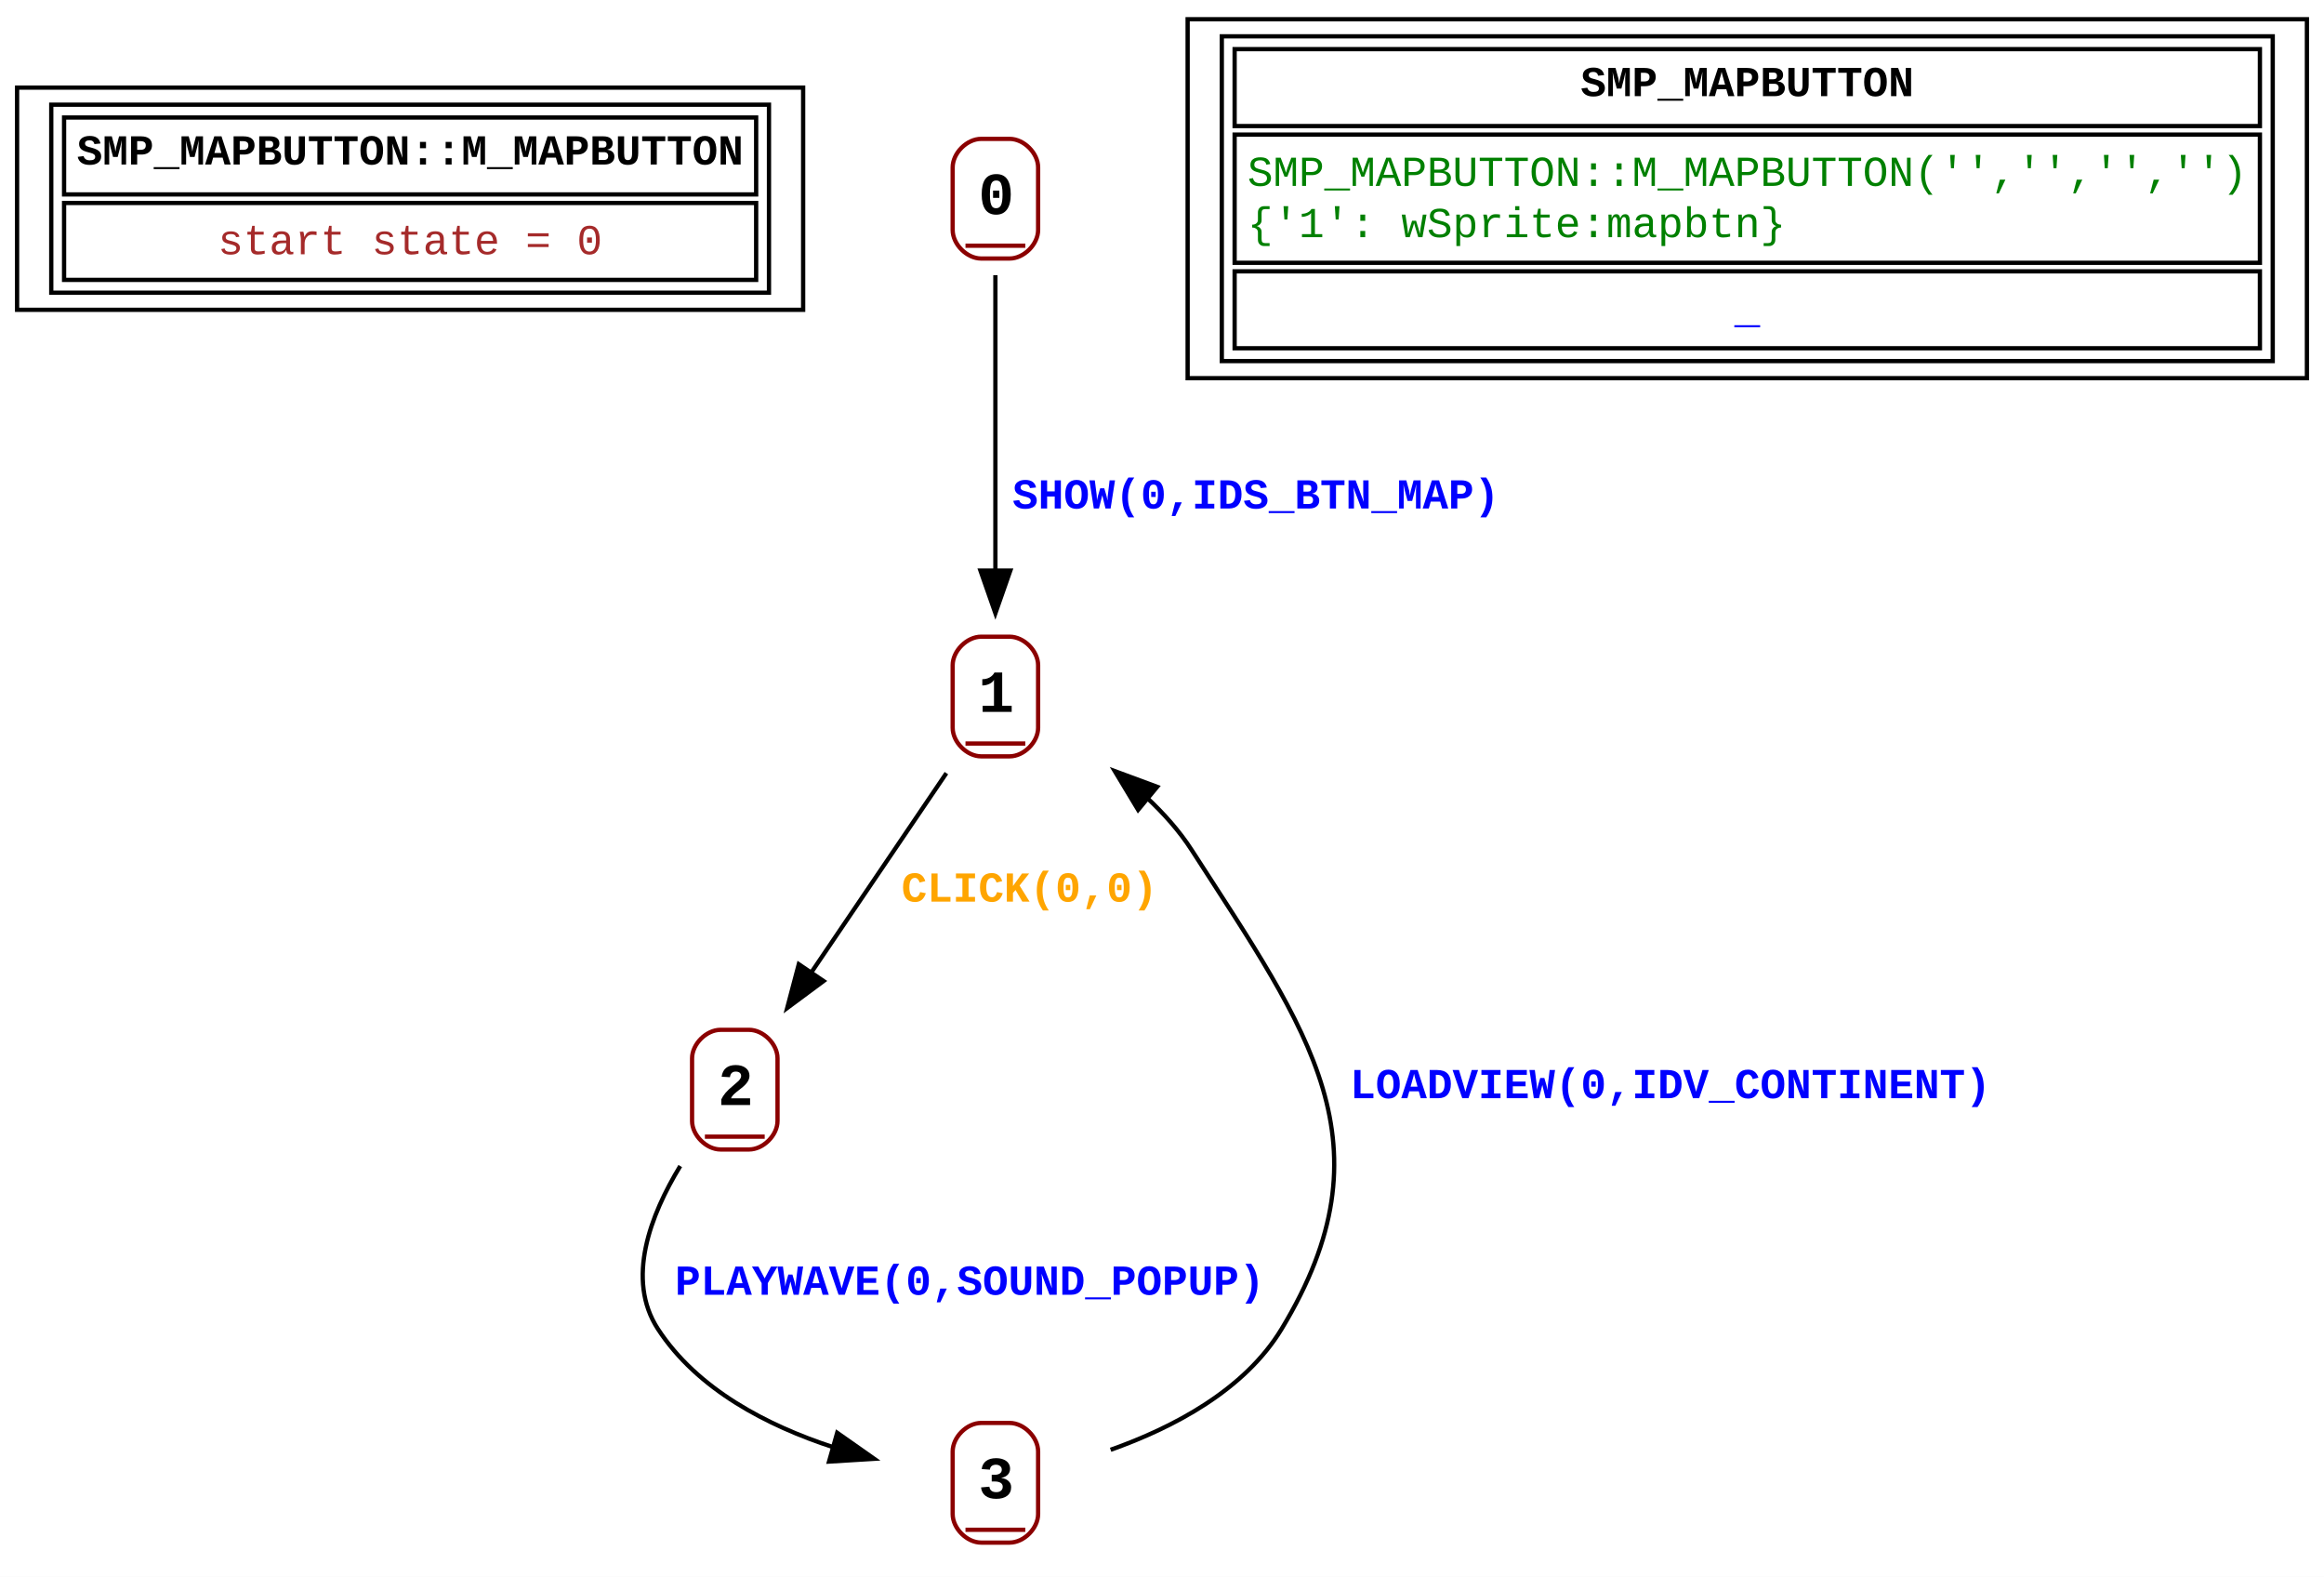
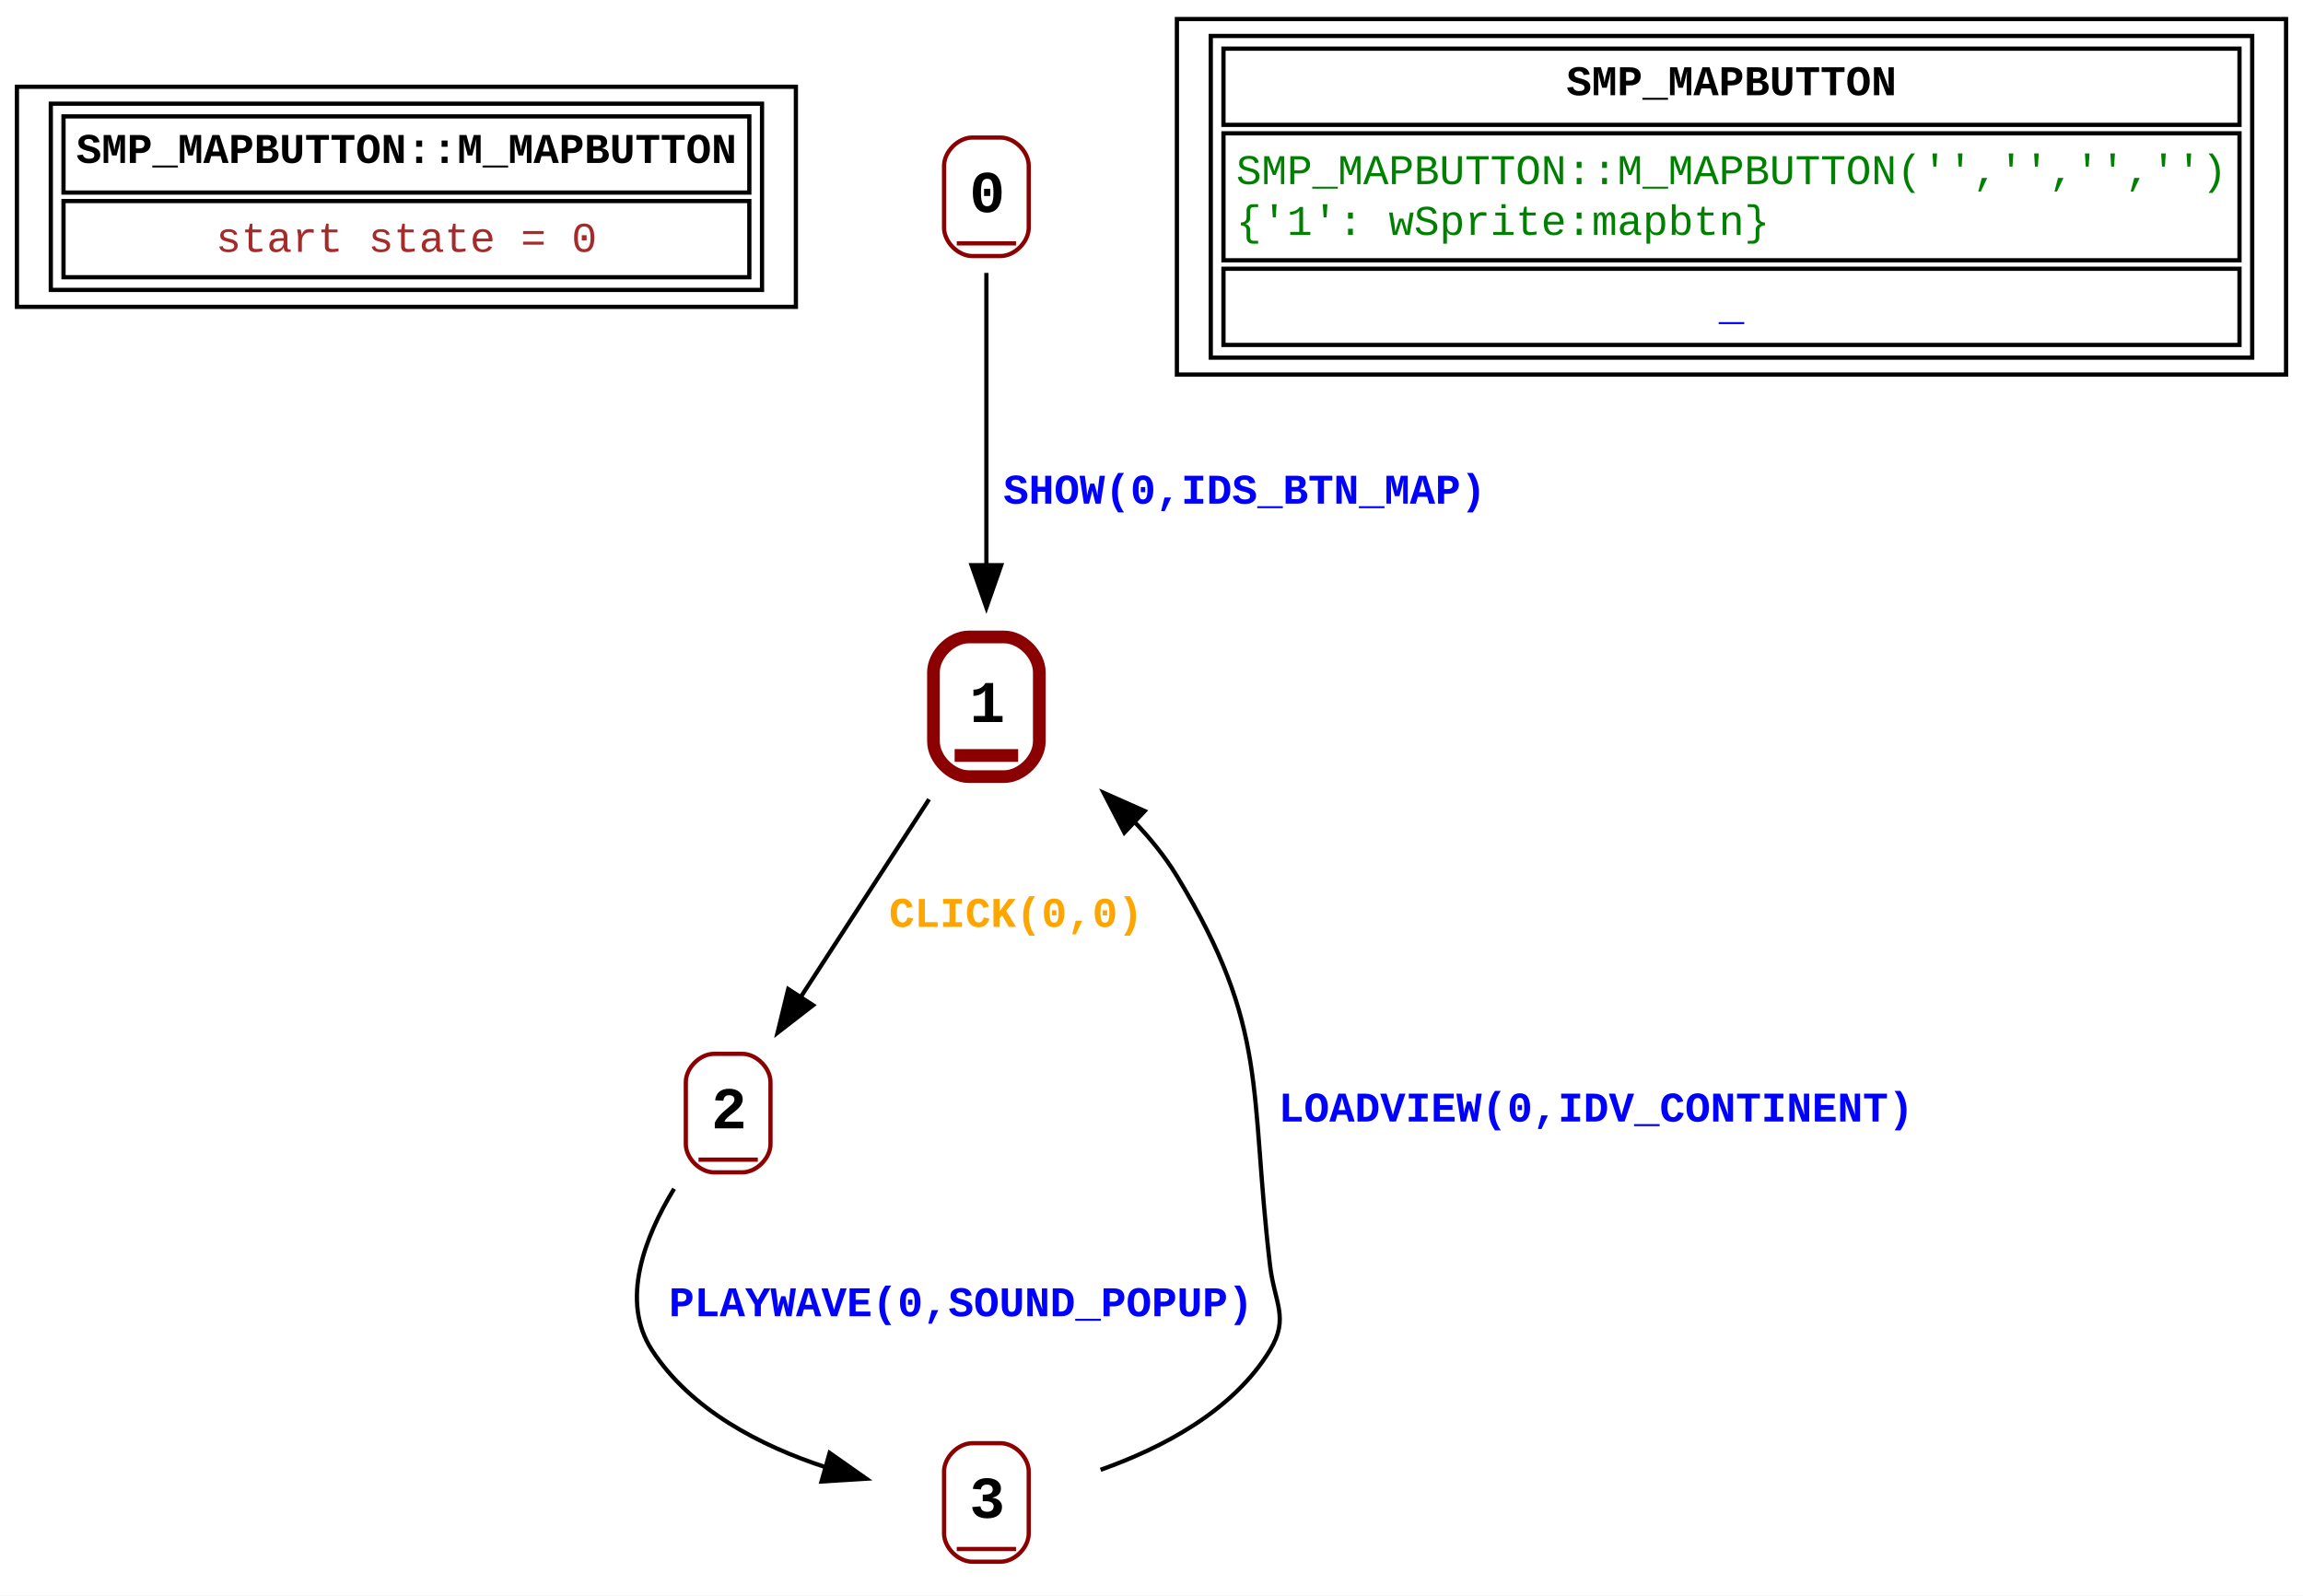
- <svg xmlns="http://www.w3.org/2000/svg" width="544pt" height="369pt" viewBox="0.00 0.00 544.00 369.00">
-   <g id="graph0" class="graph" transform="scale(1 1) rotate(0) translate(4 365)">
-     <polygon fill="white" stroke="none" points="-4,4 -4,-365 540,-365 540,4 -4,4" />
+ <svg xmlns="http://www.w3.org/2000/svg" width="544pt" height="377pt" viewBox="0.00 0.00 544.00 377.00">
+   <g id="graph0" class="graph" transform="scale(1 1) rotate(0) translate(4 373)">
+     <polygon fill="white" stroke="none" points="-4,4 -4,-373 540,-373 540,4 -4,4" />
    <g id="node1" class="node">
-       <polygon fill="none" stroke="black" points="0,-292.5 0,-344.5 184,-344.5 184,-292.5 0,-292.5" />
-       <polygon fill="none" stroke="black" points="11,-319.5 11,-337.5 173,-337.5 173,-319.5 11,-319.5" />
-       <text text-anchor="start" x="14" y="-326.5" font-family="Courier New" font-weight="bold" font-size="10.00">SMP_MAPBUTTON::M_MAPBUTTON</text>
-       <polygon fill="none" stroke="black" points="11,-299.5 11,-317.5 173,-317.5 173,-299.5 11,-299.5" />
-       <text text-anchor="start" x="46.99" y="-305.5" font-family="Courier New" font-size="10.00" fill="brown">start state = 0</text>
-       <polygon fill="none" stroke="black" points="8,-296.5 8,-340.5 176,-340.5 176,-296.5 8,-296.5" />
+       <polygon fill="none" stroke="black" points="0,-300.5 0,-352.5 184,-352.5 184,-300.5 0,-300.5" />
+       <polygon fill="none" stroke="black" points="11,-327.5 11,-345.5 173,-345.5 173,-327.5 11,-327.5" />
+       <text text-anchor="start" x="14" y="-334.5" font-family="Courier New" font-weight="bold" font-size="10.00">SMP_MAPBUTTON::M_MAPBUTTON</text>
+       <polygon fill="none" stroke="black" points="11,-307.5 11,-325.5 173,-325.5 173,-307.5 11,-307.5" />
+       <text text-anchor="start" x="46.99" y="-313.5" font-family="Courier New" font-size="10.00" fill="brown">start state = 0</text>
+       <polygon fill="none" stroke="black" points="8,-304.5 8,-348.5 176,-348.5 176,-304.5 8,-304.5" />
    </g>
    <g id="node2" class="node">
-       <polyline fill="none" stroke="darkred" points="222,-307.5 236,-307.5" />
-       <text text-anchor="start" x="225" y="-314.9" font-family="Courier New" font-weight="bold" font-size="14.00">0</text>
-       <path fill="none" stroke="darkred" d="M225.67,-304.5C225.67,-304.5 232.33,-304.5 232.33,-304.5 235.67,-304.5 239,-307.83 239,-311.17 239,-311.17 239,-325.83 239,-325.83 239,-329.17 235.67,-332.5 232.33,-332.5 232.33,-332.5 225.67,-332.5 225.67,-332.5 222.33,-332.5 219,-329.17 219,-325.83 219,-325.83 219,-311.17 219,-311.17 219,-307.83 222.33,-304.5 225.67,-304.5" />
+       <polyline fill="none" stroke="darkred" points="222,-315.5 236,-315.5" />
+       <text text-anchor="start" x="225" y="-322.9" font-family="Courier New" font-weight="bold" font-size="14.00">0</text>
+       <path fill="none" stroke="darkred" d="M225.67,-312.5C225.67,-312.5 232.33,-312.5 232.33,-312.5 235.67,-312.5 239,-315.83 239,-319.17 239,-319.17 239,-333.83 239,-333.83 239,-337.17 235.67,-340.5 232.33,-340.5 232.33,-340.5 225.67,-340.5 225.67,-340.5 222.33,-340.5 219,-337.17 219,-333.83 219,-333.83 219,-319.17 219,-319.17 219,-315.83 222.33,-312.5 225.67,-312.5" />
    </g>
    <g id="node3" class="node">
-       <polyline fill="none" stroke="darkred" points="222,-191 236,-191" />
-       <text text-anchor="start" x="225" y="-198.4" font-family="Courier New" font-weight="bold" font-size="14.00">1</text>
-       <path fill="none" stroke="darkred" d="M225.67,-188C225.67,-188 232.33,-188 232.33,-188 235.67,-188 239,-191.33 239,-194.67 239,-194.67 239,-209.33 239,-209.33 239,-212.67 235.67,-216 232.33,-216 232.33,-216 225.67,-216 225.67,-216 222.33,-216 219,-212.67 219,-209.33 219,-209.33 219,-194.67 219,-194.67 219,-191.33 222.33,-188 225.67,-188" />
+       <polyline fill="none" stroke="darkred" stroke-width="3" points="221.5,-194.5 236.5,-194.5" />
+       <text text-anchor="start" x="225" y="-202.4" font-family="Courier New" font-weight="bold" font-size="14.00">1</text>
+       <path fill="none" stroke="darkred" stroke-width="3" d="M224.83,-189.5C224.83,-189.5 233.17,-189.5 233.17,-189.5 237.33,-189.5 241.5,-193.67 241.5,-197.83 241.5,-197.83 241.5,-214.17 241.5,-214.17 241.5,-218.33 237.33,-222.5 233.17,-222.5 233.17,-222.5 224.83,-222.5 224.83,-222.5 220.67,-222.5 216.5,-218.33 216.5,-214.17 216.5,-214.17 216.5,-197.83 216.5,-197.83 216.5,-193.67 220.67,-189.5 224.83,-189.5" />
    </g>
    <g id="edge1" class="edge">
-       <path fill="none" stroke="black" d="M229,-300.61C229,-282.42 229,-253.2 229,-231.46" />
-       <polygon fill="black" stroke="black" points="232.5,-231.48 229,-221.48 225.5,-231.48 232.5,-231.48" />
-       <text text-anchor="start" x="233" y="-246" font-family="Courier New" font-weight="bold" font-size="10.00" fill="blue">SHOW(0,IDS_BTN_MAP)</text>
+       <path fill="none" stroke="black" d="M229,-308.52C229,-290.51 229,-261.63 229,-239.27" />
+       <polygon fill="black" stroke="black" points="232.5,-239.46 229,-229.46 225.5,-239.46 232.5,-239.46" />
+       <text text-anchor="start" x="233" y="-254" font-family="Courier New" font-weight="bold" font-size="10.00" fill="blue">SHOW(0,IDS_BTN_MAP)</text>
    </g>
    <g id="node4" class="node">
      <polyline fill="none" stroke="darkred" points="161,-99 175,-99" />
      <text text-anchor="start" x="164" y="-106.4" font-family="Courier New" font-weight="bold" font-size="14.00">2</text>
      <path fill="none" stroke="darkred" d="M164.67,-96C164.67,-96 171.33,-96 171.33,-96 174.67,-96 178,-99.33 178,-102.67 178,-102.67 178,-117.33 178,-117.33 178,-120.67 174.67,-124 171.33,-124 171.33,-124 164.67,-124 164.67,-124 161.33,-124 158,-120.67 158,-117.33 158,-117.33 158,-102.67 158,-102.67 158,-99.33 161.33,-96 164.67,-96" />
    </g>
    <g id="edge2" class="edge">
-       <path fill="none" stroke="black" d="M217.53,-184.07C208.58,-170.87 196,-152.31 185.75,-137.19" />
-       <polygon fill="black" stroke="black" points="188.78,-135.42 180.27,-129.11 182.98,-139.35 188.78,-135.42" />
-       <text text-anchor="start" x="207" y="-154" font-family="Courier New" font-weight="bold" font-size="10.00" fill="orange">CLICK(0,0)</text>
+       <path fill="none" stroke="black" d="M215.46,-184.14C206.51,-170.34 194.69,-152.13 185.09,-137.34" />
+       <polygon fill="black" stroke="black" points="188.06,-135.49 179.68,-129 182.19,-139.3 188.06,-135.49" />
+       <text text-anchor="start" x="206" y="-154" font-family="Courier New" font-weight="bold" font-size="10.00" fill="orange">CLICK(0,0)</text>
    </g>
    <g id="node5" class="node">
      <polyline fill="none" stroke="darkred" points="222,-7 236,-7" />
      <text text-anchor="start" x="225" y="-14.4" font-family="Courier New" font-weight="bold" font-size="14.00">3</text>
      <path fill="none" stroke="darkred" d="M225.67,-4C225.67,-4 232.33,-4 232.33,-4 235.67,-4 239,-7.33 239,-10.67 239,-10.67 239,-25.33 239,-25.33 239,-28.67 235.67,-32 232.33,-32 232.33,-32 225.67,-32 225.67,-32 222.33,-32 219,-28.67 219,-25.33 219,-25.33 219,-10.67 219,-10.67 219,-7.33 222.33,-4 225.67,-4" />
    </g>
    <g id="edge3" class="edge">
      <path fill="none" stroke="black" d="M155.23,-92.12C148.26,-80.7 142.44,-65.62 150,-54 159.22,-39.84 175.62,-31.36 191.1,-26.31" />
      <polygon fill="black" stroke="black" points="191.97,-29.7 200.64,-23.61 190.06,-22.96 191.97,-29.7" />
      <text text-anchor="start" x="154" y="-62" font-family="Courier New" font-weight="bold" font-size="10.00" fill="blue">PLAYWAVE(0,SOUND_POPUP)</text>
    </g>
    <g id="edge4" class="edge">
-       <path fill="none" stroke="black" d="M255.97,-25.72C270.55,-30.88 287.3,-39.63 296,-54 322.24,-97.32 302.43,-123.43 275,-166 272.1,-170.51 268.4,-174.66 264.37,-178.41" />
-       <polygon fill="black" stroke="black" points="262.41,-175.48 256.94,-184.55 266.87,-180.87 262.41,-175.48" />
-       <text text-anchor="start" x="312" y="-108" font-family="Courier New" font-weight="bold" font-size="10.00" fill="blue">LOADVIEW(0,IDV_CONTINENT)</text>
+       <path fill="none" stroke="black" d="M255.97,-25.72C270.55,-30.88 287.3,-39.63 296,-54 300.61,-61.6 297.04,-65.17 296,-74 291.08,-115.75 295.82,-130.06 274,-166 271.2,-170.62 267.66,-174.97 263.81,-178.99" />
+       <polygon fill="black" stroke="black" points="261.59,-176.27 256.71,-185.67 266.39,-181.37 261.59,-176.27" />
+       <text text-anchor="start" x="298" y="-108" font-family="Courier New" font-weight="bold" font-size="10.00" fill="blue">LOADVIEW(0,IDV_CONTINENT)</text>
    </g>
    <g id="node6" class="node">
-       <polygon fill="none" stroke="black" points="274,-276.5 274,-360.5 536,-360.5 536,-276.5 274,-276.5" />
-       <polygon fill="none" stroke="black" points="285,-335.5 285,-353.5 525,-353.5 525,-335.5 285,-335.5" />
-       <text text-anchor="start" x="365.99" y="-342.5" font-family="Courier New" font-weight="bold" font-size="10.00">SMP_MAPBUTTON</text>
-       <polygon fill="none" stroke="black" points="285,-303.5 285,-333.5 525,-333.5 525,-303.5 285,-303.5" />
-       <text text-anchor="start" x="288" y="-321.5" font-family="Courier New" font-size="10.00" fill="green">SMP_MAPBUTTON::M_MAPBUTTON('','','','')</text>
-       <text text-anchor="start" x="288" y="-309.5" font-family="Courier New" font-size="10.00" fill="green">{'1': wSprite:mapbtn}</text>
-       <polygon fill="none" stroke="black" points="285,-283.5 285,-301.5 525,-301.5 525,-283.5 285,-283.5" />
-       <text text-anchor="start" x="402" y="-289.5" font-family="Courier New" font-size="10.00" fill="blue">_</text>
-       <polygon fill="none" stroke="black" points="282,-280.5 282,-356.5 528,-356.5 528,-280.5 282,-280.5" />
+       <polygon fill="none" stroke="black" points="274,-284.5 274,-368.5 536,-368.5 536,-284.5 274,-284.5" />
+       <polygon fill="none" stroke="black" points="285,-343.5 285,-361.5 525,-361.5 525,-343.5 285,-343.5" />
+       <text text-anchor="start" x="365.99" y="-350.5" font-family="Courier New" font-weight="bold" font-size="10.00">SMP_MAPBUTTON</text>
+       <polygon fill="none" stroke="black" points="285,-311.5 285,-341.5 525,-341.5 525,-311.5 285,-311.5" />
+       <text text-anchor="start" x="288" y="-329.5" font-family="Courier New" font-size="10.00" fill="green">SMP_MAPBUTTON::M_MAPBUTTON('','','','')</text>
+       <text text-anchor="start" x="288" y="-317.5" font-family="Courier New" font-size="10.00" fill="green">{'1': wSprite:mapbtn}</text>
+       <polygon fill="none" stroke="black" points="285,-291.5 285,-309.5 525,-309.5 525,-291.5 285,-291.5" />
+       <text text-anchor="start" x="402" y="-297.5" font-family="Courier New" font-size="10.00" fill="blue">_</text>
+       <polygon fill="none" stroke="black" points="282,-288.5 282,-364.5 528,-364.5 528,-288.5 282,-288.5" />
    </g>
  </g>
</svg>
